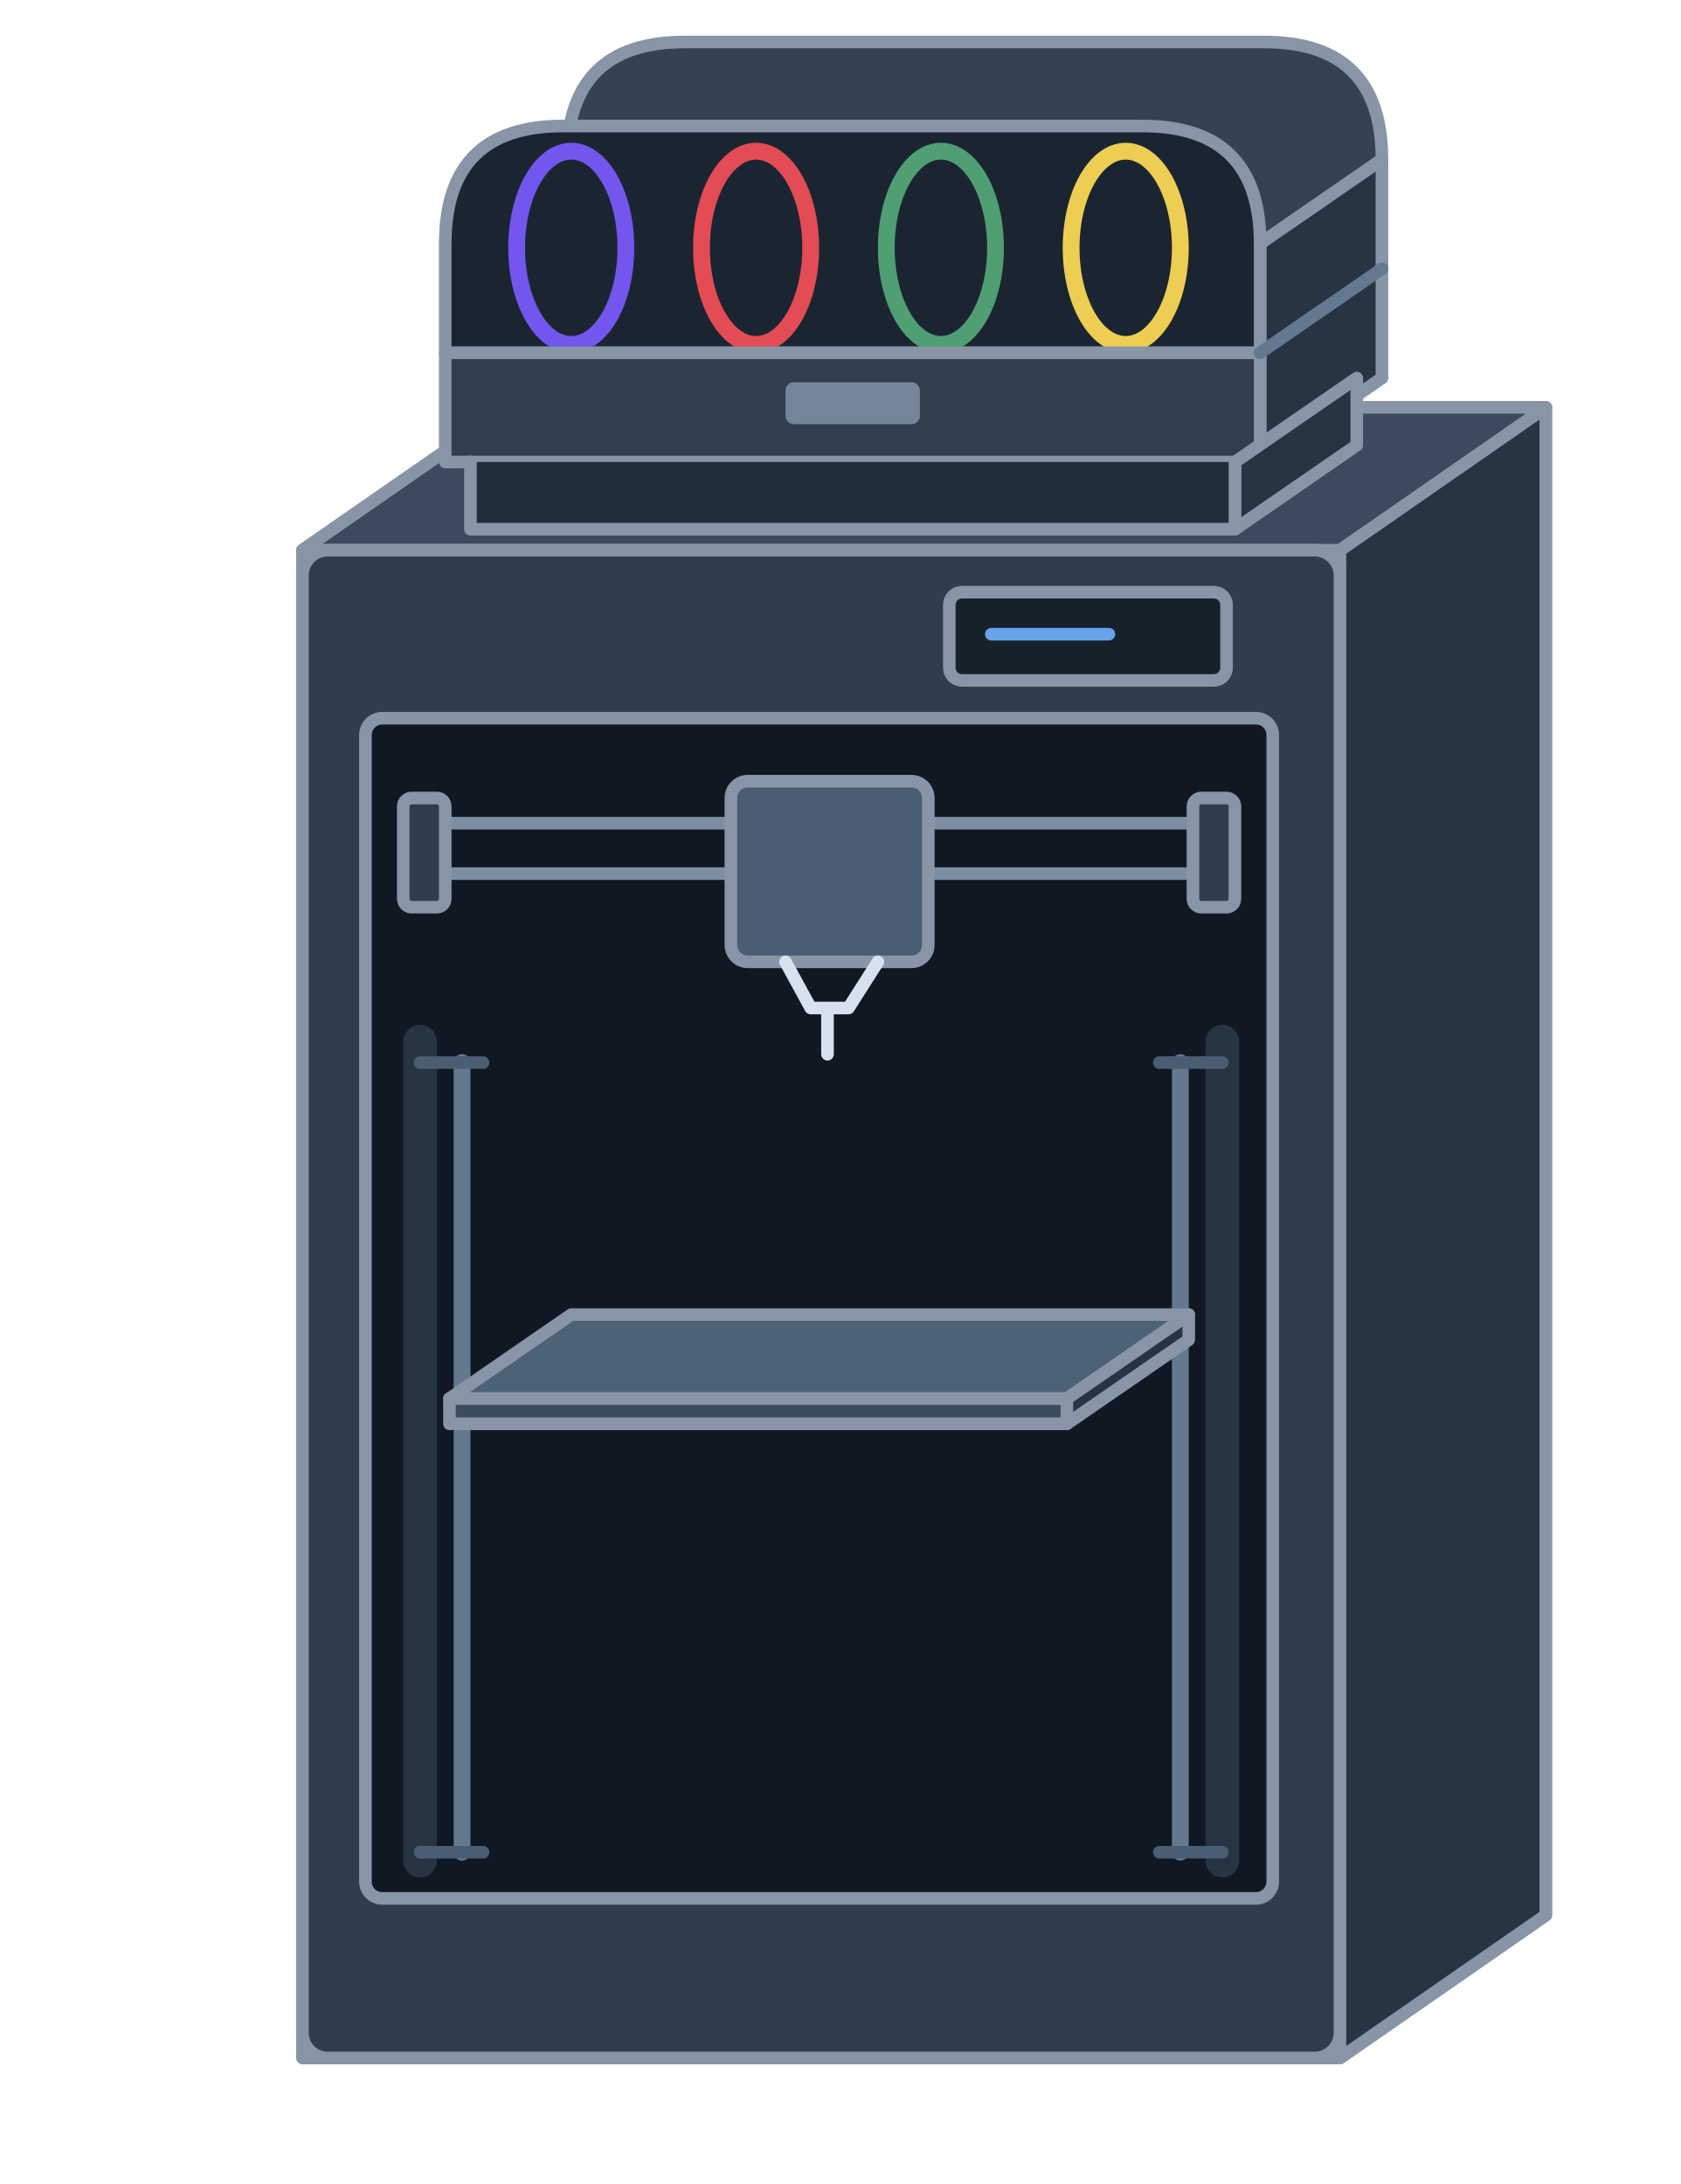
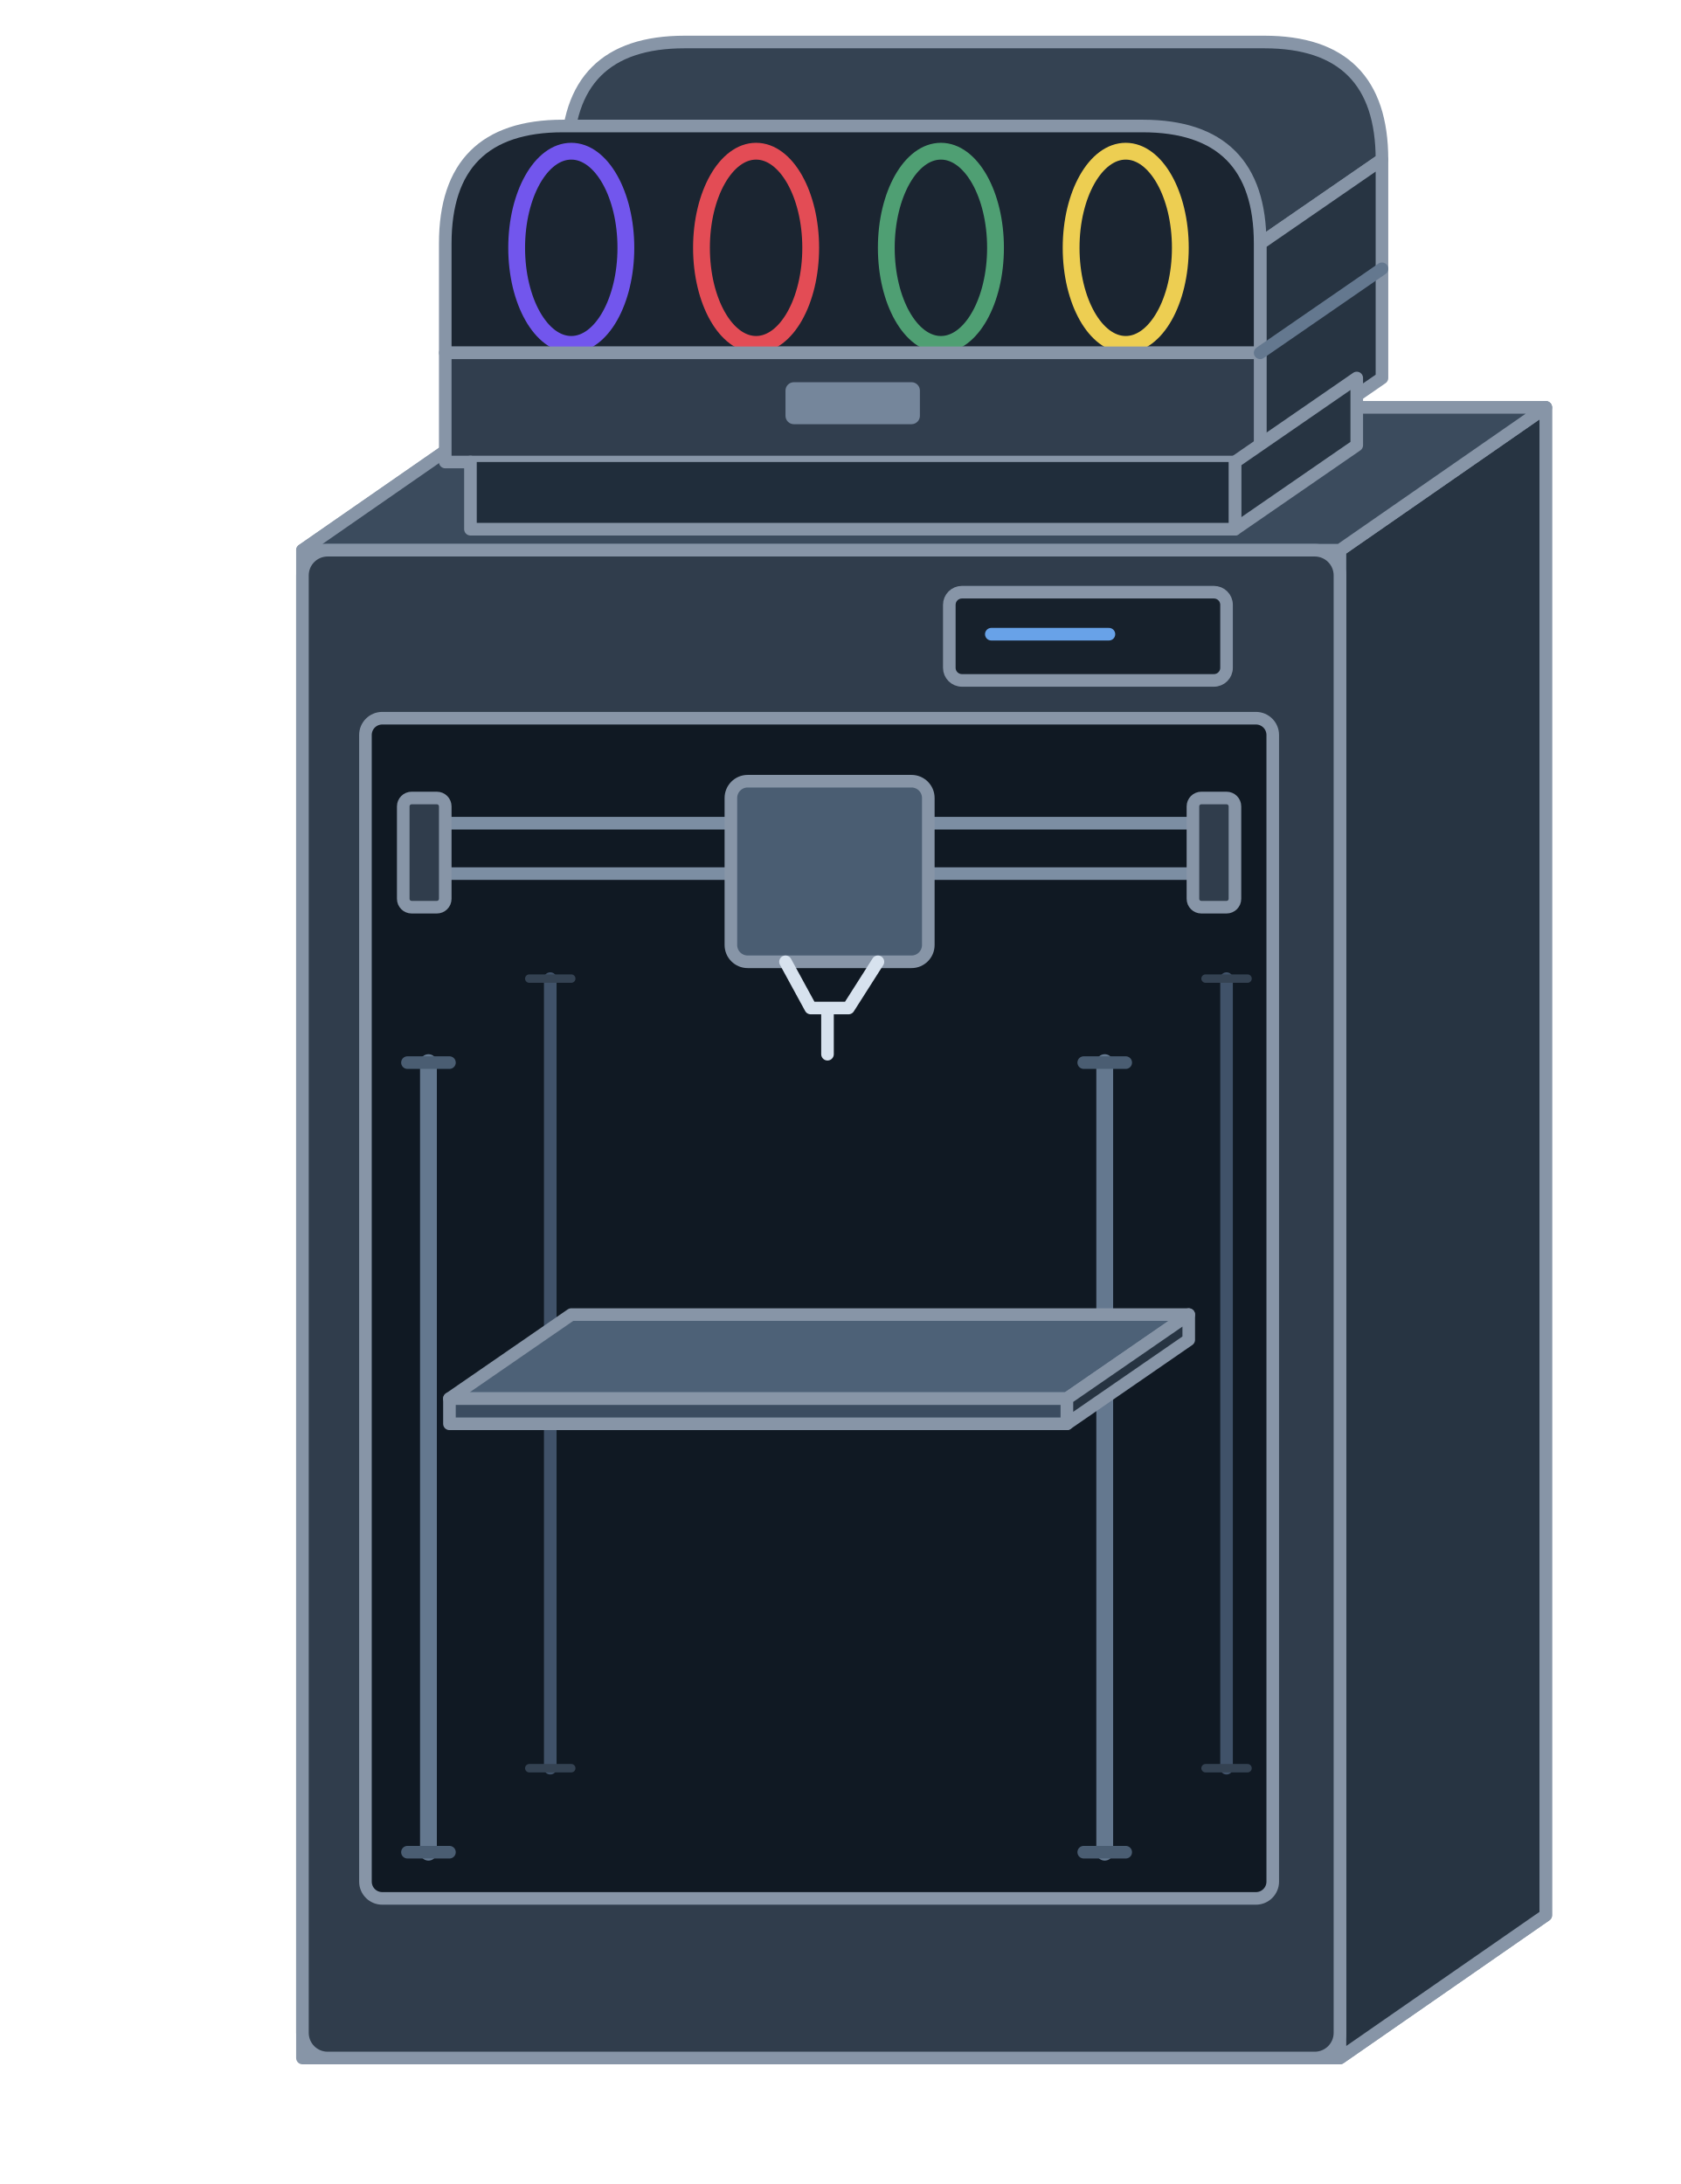
<svg xmlns="http://www.w3.org/2000/svg" width="400" height="520" viewBox="0 0 400 520" fill="none" stroke-linecap="round" stroke-linejoin="round">
  <g stroke="#8795a7" stroke-width="3">
    <path d="M72 131 121 97H368V456L319 490H72Z" fill="#1a2430" />
    <path d="M319 131 368 97V456L319 490Z" fill="#273442" />
    <path d="M72 131 121 97H368L319 131Z" fill="#3b4b5d" />
    <rect x="72" y="131" width="247" height="359" rx="6" fill="#303d4c" />
    <rect x="87" y="171" width="216" height="281" rx="4" fill="#101923" />
-     <path d="M100 248V443M291 248V443" stroke="#273442" stroke-width="8" />
-     <path d="M110 253V441M281 253V441" stroke="#64788f" stroke-width="4" />
-     <path d="M100 253H115M276 253H291M100 441H115M276 441H291" stroke="#4a5d72" />
+     <path d="M131 233V421M292 233V421" stroke="#405269" stroke-width="3" />
+     <path d="M126 233H136M287 233H297M126 421H136M287 421H297" stroke="#344252" stroke-width="2" />
+     <path d="M102 253V441M263 253V441" stroke="#64788f" stroke-width="4" />
+     <path d="M97 253H107M258 253H268M97 441H107M258 441H268" stroke="#4a5d72" />
    <path d="M97 196H293M97 208H293" stroke="#7c8ea3" />
    <rect x="96" y="190" width="10" height="26" rx="2" fill="#303d4c" />
    <rect x="284" y="190" width="10" height="26" rx="2" fill="#303d4c" />
    <rect x="174" y="186" width="47" height="43" rx="4" fill="#4a5d72" />
    <path d="M187 229 193 240H202L209 229M197 240V251" stroke="#d7e2ee" />
    <path d="M107 333H254L283 313H136Z" fill="#4d6177" />
    <path d="M107 333H254V339H107Z" fill="#3b4c60" />
    <path d="M254 333 283 313V319L254 339Z" fill="#273442" />
    <rect x="226" y="141" width="66" height="21" rx="3" fill="#17212c" />
    <path d="M236 151H264" stroke="#68a2e8" />
  </g>
  <g id="cfs" stroke="#8795a7" stroke-width="3">
    <path d="M106 58Q106 30 134 30H272Q300 30 300 58L329 38Q329 10 301 10H163Q135 10 135 38Z" fill="#344252" stroke="none" />
    <path d="M135 38Q135 10 163 10H301Q329 10 329 38L300 58" />
    <path d="M300 58 329 38V90L300 110Z" fill="#273442" />
    <path d="M106 58Q106 30 134 30H272Q300 30 300 58V84H106Z" fill="#1b2531" />
    <g stroke-width="4">
      <ellipse cx="136" cy="59" rx="13" ry="23" stroke="#7256ed" />
      <ellipse cx="180" cy="59" rx="13" ry="23" stroke="#e34c55" />
      <ellipse cx="224" cy="59" rx="13" ry="23" stroke="#4f9f73" />
      <ellipse cx="268" cy="59" rx="13" ry="23" stroke="#edce52" />
    </g>
    <path d="M106 84H300V110H106Z" fill="#313e4e" />
    <path d="M300 84 329 64" stroke="#64788f" />
    <rect x="187" y="91" width="32" height="10" rx="2" fill="#75869b" stroke="none" />
    <path d="M294 110 323 90V106L294 126Z" fill="#273442" />
    <path d="M112 110V126H294V110" fill="#202d3b" />
  </g>
</svg>
